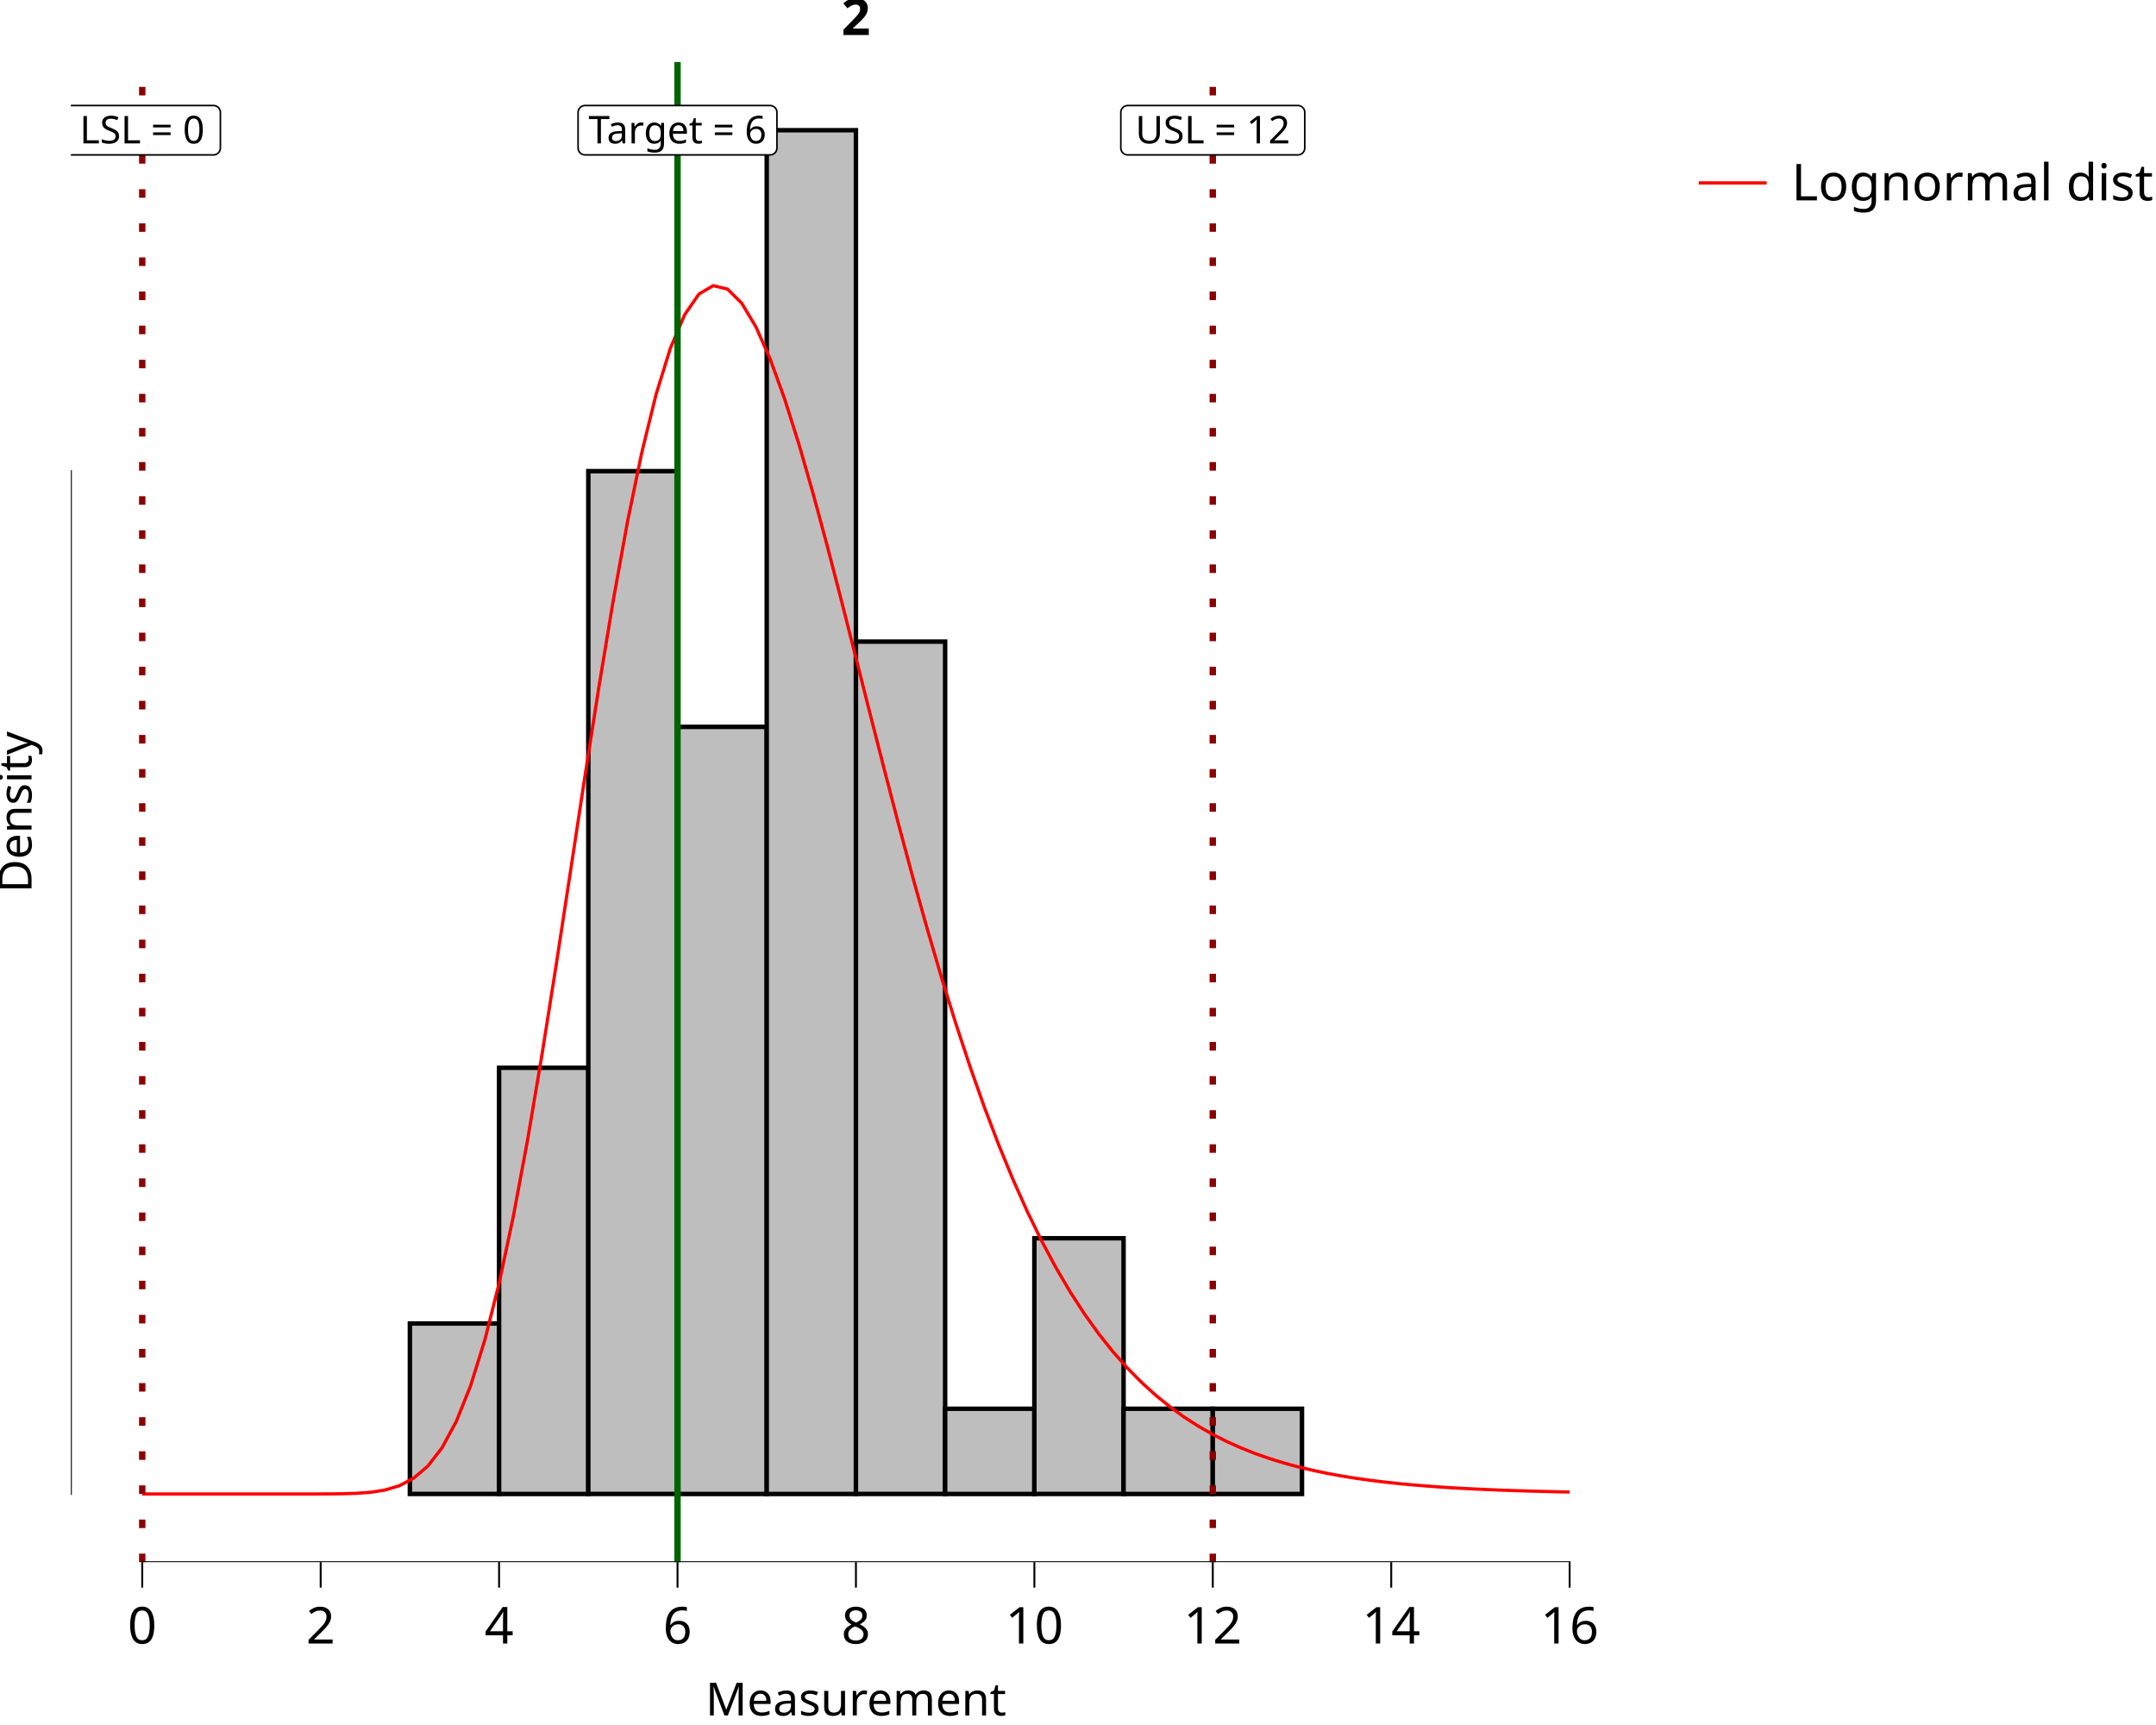
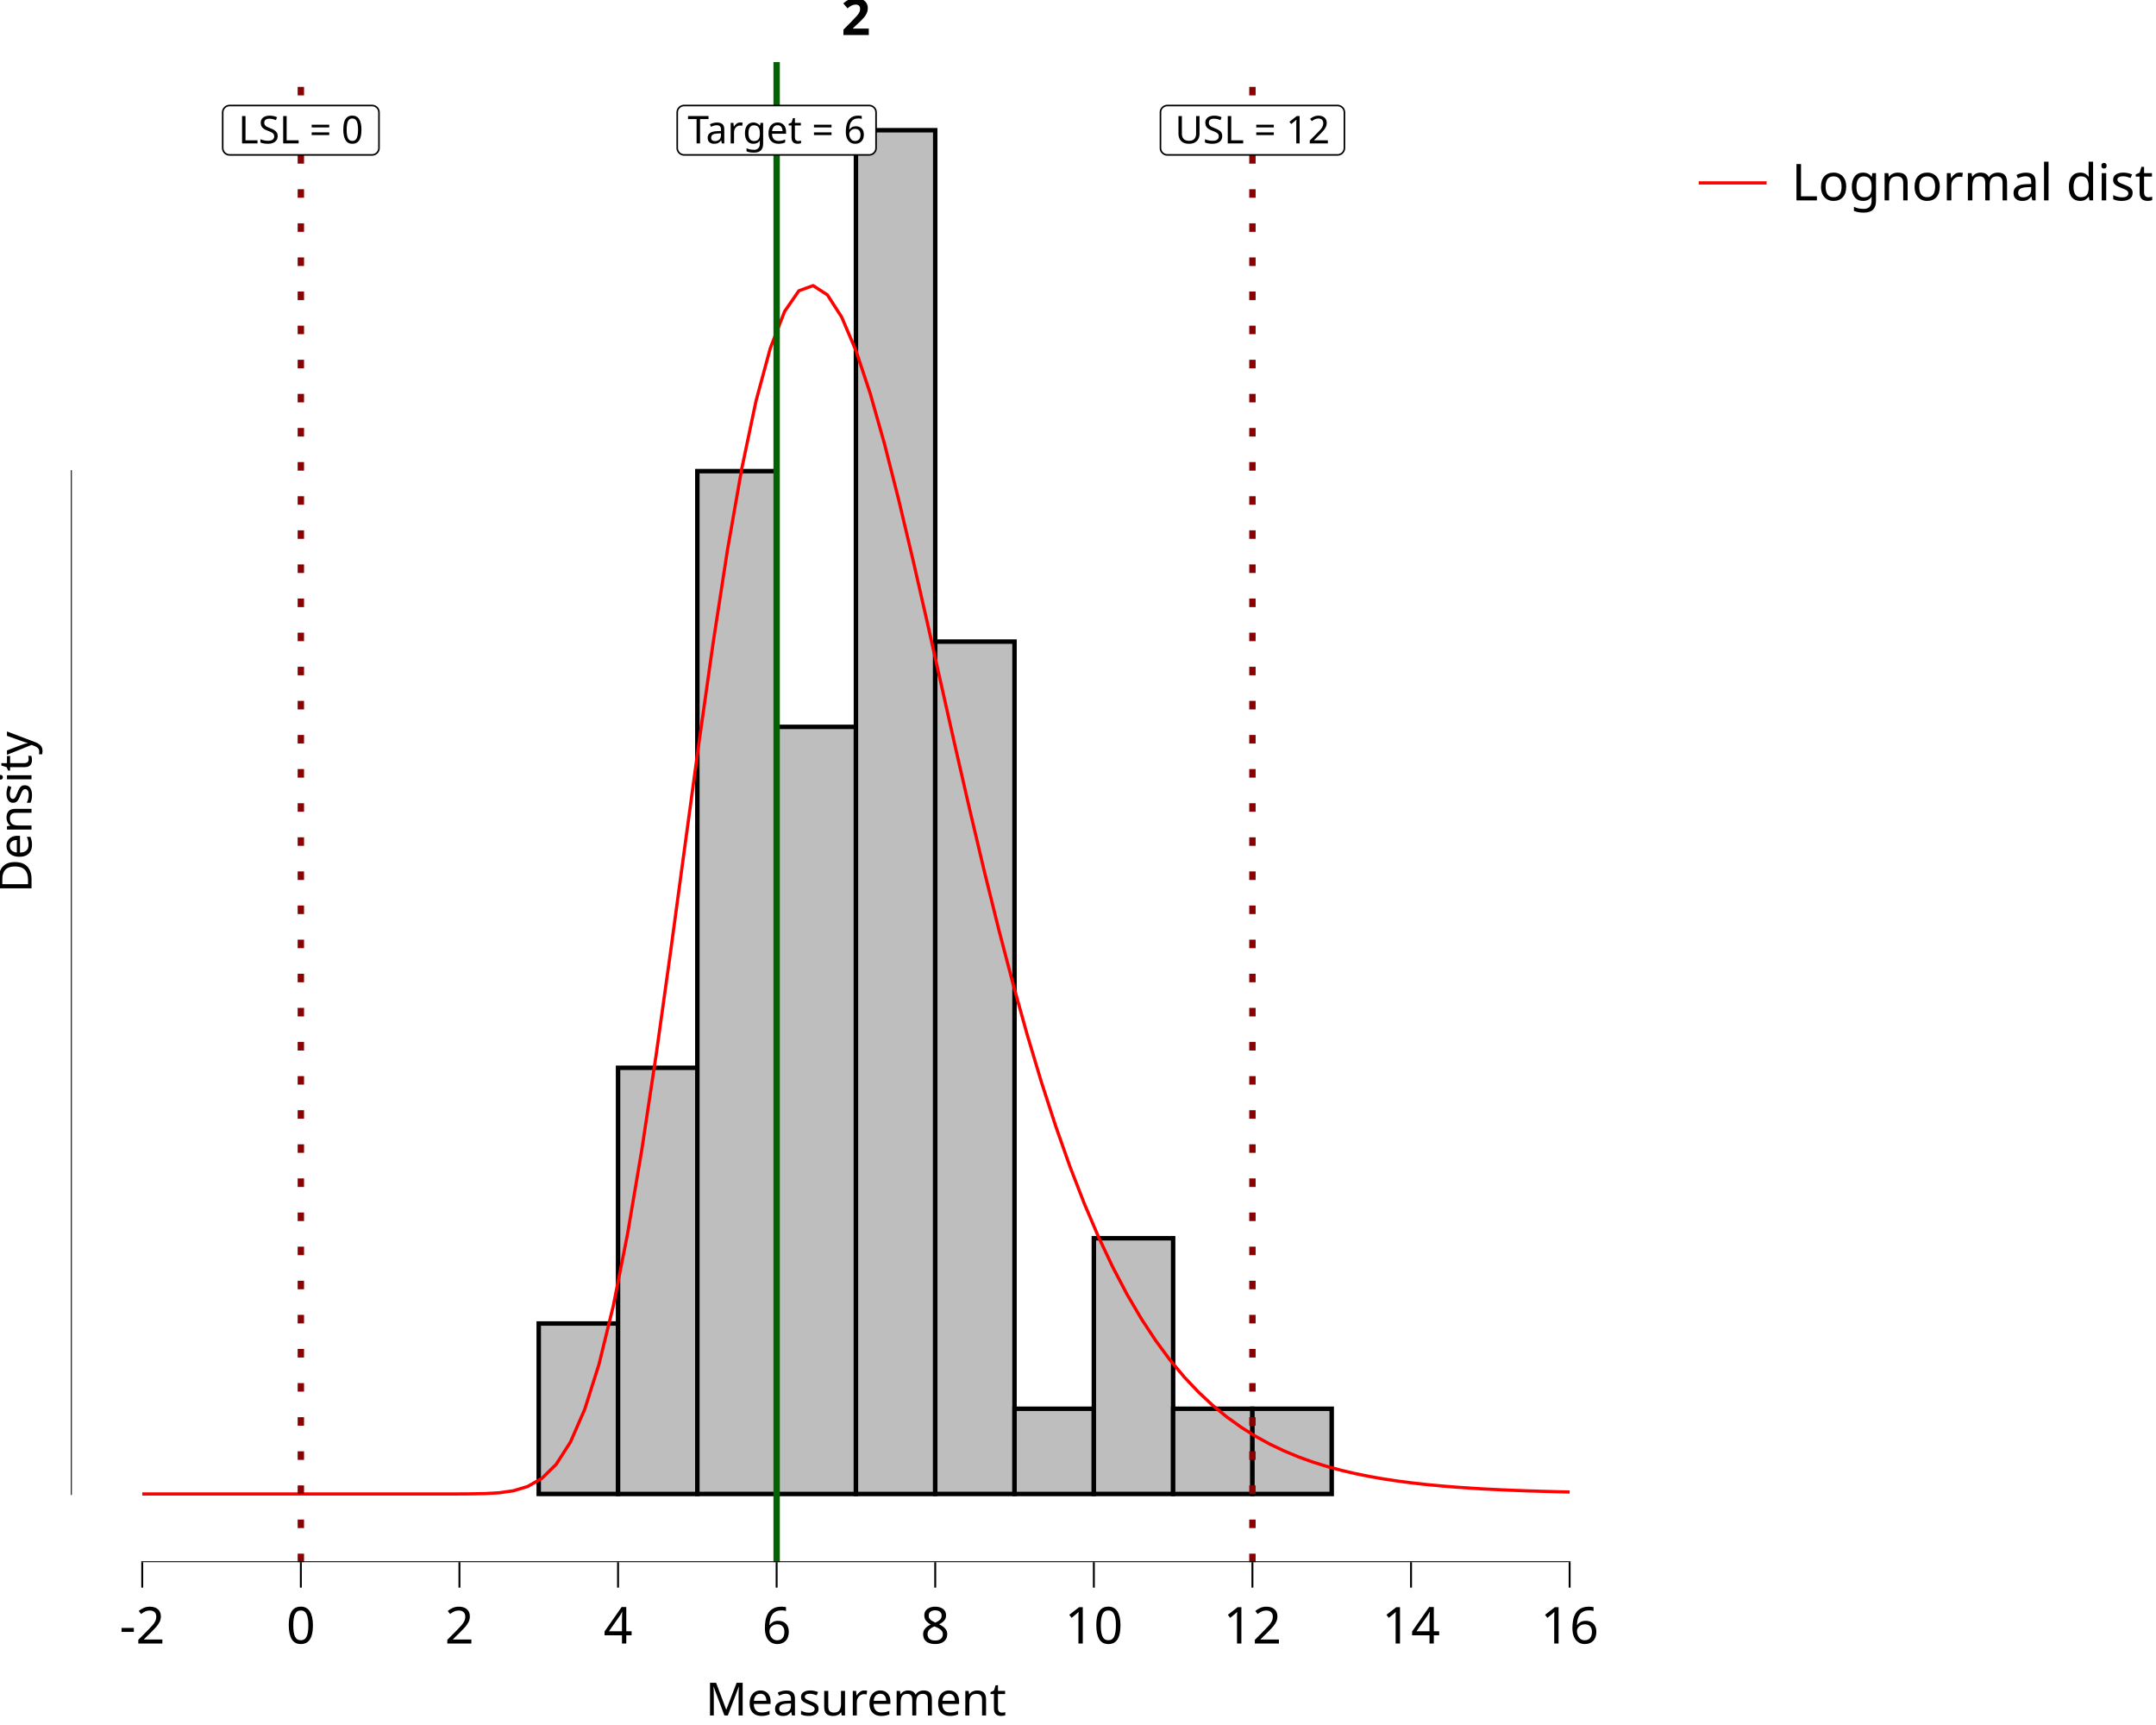
<svg xmlns="http://www.w3.org/2000/svg" class="svglite" data-engine-version="2.0" width="720.00pt" height="576.00pt" viewBox="0 0 720.00 576.00">
  <defs>
    <style type="text/css">
    .svglite line, .svglite polyline, .svglite polygon, .svglite path, .svglite rect, .svglite circle {
      fill: none;
      stroke: #000000;
      stroke-linecap: round;
      stroke-linejoin: round;
      stroke-miterlimit: 10.00;
    }
  </style>
  </defs>
  <rect width="100%" height="100%" style="stroke: none; fill: #FFFFFF;" />
  <defs>
    <clipPath id="cpMC4wMHw3MjAuMDB8MC4wMHw1NzYuMDA=">
      <rect x="0.00" y="0.00" width="720.00" height="576.00" />
    </clipPath>
  </defs>
  <g clip-path="url(#cpMC4wMHw3MjAuMDB8MC4wMHw1NzYuMDA=)">
    <rect x="0.00" y="0.00" width="720.00" height="576.00" style="stroke-width: 10.67; stroke: none;" />
  </g>
  <defs>
    <clipPath id="cpMjMuNjd8NTQ4LjAyfDIwLjcxfDUyMS42Mw==">
      <rect x="23.67" y="20.71" width="524.35" height="500.92" />
    </clipPath>
  </defs>
  <g clip-path="url(#cpMjMuNjd8NTQ4LjAyfDIwLjcxfDUyMS42Mw==)">
    <rect x="23.67" y="20.71" width="524.35" height="500.92" style="stroke-width: 10.67; stroke: none;" />
-     <rect x="47.50" y="498.86" width="29.79" height="0.00" style="stroke-width: 1.49; stroke-linecap: butt; stroke-linejoin: miter; fill: #BEBEBE;" />
-     <rect x="77.29" y="498.86" width="29.79" height="0.00" style="stroke-width: 1.49; stroke-linecap: butt; stroke-linejoin: miter; fill: #BEBEBE;" />
-     <rect x="107.09" y="498.86" width="29.79" height="0.00" style="stroke-width: 1.49; stroke-linecap: butt; stroke-linejoin: miter; fill: #BEBEBE;" />
-     <rect x="136.88" y="441.93" width="29.79" height="56.92" style="stroke-width: 1.49; stroke-linecap: butt; stroke-linejoin: miter; fill: #BEBEBE;" />
-     <rect x="166.67" y="356.55" width="29.79" height="142.31" style="stroke-width: 1.49; stroke-linecap: butt; stroke-linejoin: miter; fill: #BEBEBE;" />
-     <rect x="196.47" y="157.32" width="29.79" height="341.53" style="stroke-width: 1.49; stroke-linecap: butt; stroke-linejoin: miter; fill: #BEBEBE;" />
-     <rect x="226.26" y="242.71" width="29.79" height="256.15" style="stroke-width: 1.49; stroke-linecap: butt; stroke-linejoin: miter; fill: #BEBEBE;" />
-     <rect x="256.05" y="43.48" width="29.79" height="455.38" style="stroke-width: 1.49; stroke-linecap: butt; stroke-linejoin: miter; fill: #BEBEBE;" />
-     <rect x="285.84" y="214.24" width="29.79" height="284.61" style="stroke-width: 1.49; stroke-linecap: butt; stroke-linejoin: miter; fill: #BEBEBE;" />
-     <rect x="315.64" y="470.40" width="29.79" height="28.46" style="stroke-width: 1.49; stroke-linecap: butt; stroke-linejoin: miter; fill: #BEBEBE;" />
-     <rect x="345.43" y="413.47" width="29.79" height="85.38" style="stroke-width: 1.49; stroke-linecap: butt; stroke-linejoin: miter; fill: #BEBEBE;" />
-     <rect x="375.22" y="470.40" width="29.79" height="28.46" style="stroke-width: 1.49; stroke-linecap: butt; stroke-linejoin: miter; fill: #BEBEBE;" />
-     <rect x="405.01" y="470.40" width="29.79" height="28.46" style="stroke-width: 1.49; stroke-linecap: butt; stroke-linejoin: miter; fill: #BEBEBE;" />
-     <rect x="434.81" y="498.86" width="29.79" height="0.00" style="stroke-width: 1.49; stroke-linecap: butt; stroke-linejoin: miter; fill: #BEBEBE;" />
-     <rect x="464.60" y="498.86" width="29.79" height="0.00" style="stroke-width: 1.49; stroke-linecap: butt; stroke-linejoin: miter; fill: #BEBEBE;" />
-     <rect x="494.39" y="498.86" width="29.79" height="0.00" style="stroke-width: 1.49; stroke-linecap: butt; stroke-linejoin: miter; fill: #BEBEBE;" />
-     <polyline points="47.50,498.86 52.27,498.86 57.04,498.86 61.80,498.86 66.57,498.86 71.34,498.86 76.10,498.86 80.87,498.86 85.64,498.86 90.40,498.86 95.17,498.86 99.94,498.86 104.70,498.85 109.47,498.84 114.24,498.78 119.00,498.64 123.77,498.29 128.54,497.55 133.30,496.13 138.07,493.64 142.84,489.59 147.61,483.44 152.37,474.66 157.14,462.77 161.91,447.44 166.67,428.53 171.44,406.12 176.21,380.53 180.97,352.31 185.74,322.17 190.51,290.98 195.27,259.67 200.04,229.18 204.81,200.41 209.57,174.14 214.34,151.05 219.11,131.64 223.87,116.27 228.64,105.10 233.41,98.18 238.17,95.39 242.94,96.52 247.71,101.26 252.48,109.22 257.24,120.00 262.01,133.15 266.78,148.23 271.54,164.82 276.31,182.49 281.08,200.89 285.84,219.66 290.61,238.52 295.38,257.20 300.14,275.49 304.91,293.22 309.68,310.25 314.44,326.48 319.21,341.83 323.98,356.26 328.74,369.73 333.51,382.26 338.28,393.84 343.04,404.50 347.81,414.27 352.58,423.19 357.34,431.31 362.11,438.67 366.88,445.33 371.65,451.33 376.41,456.72 381.18,461.56 385.95,465.89 390.71,469.75 395.48,473.20 400.25,476.26 405.01,478.98 409.78,481.39 414.55,483.52 419.31,485.41 424.08,487.07 428.85,488.54 433.61,489.83 438.38,490.96 443.15,491.96 447.91,492.83 452.68,493.60 457.45,494.27 462.21,494.86 466.98,495.37 471.75,495.82 476.51,496.21 481.28,496.56 486.05,496.86 490.82,497.12 495.58,497.34 500.35,497.54 505.12,497.71 509.88,497.86 514.65,497.99 519.42,498.11 524.18,498.21 " style="stroke-width: 1.07; stroke: #FF0000; stroke-linecap: butt;" />
-     <line x1="226.26" y1="521.63" x2="226.26" y2="20.71" style="stroke-width: 2.13; stroke: #006400; stroke-linecap: butt;" />
-     <line x1="47.50" y1="521.63" x2="47.50" y2="20.71" style="stroke-width: 2.13; stroke: #8B0000; stroke-dasharray: 2.85,8.54; stroke-linecap: butt;" />
-     <line x1="405.01" y1="521.63" x2="405.01" y2="20.71" style="stroke-width: 2.13; stroke: #8B0000; stroke-dasharray: 2.85,8.54; stroke-linecap: butt;" />
-     <polygon points="195.36,51.72 257.16,51.72 257.06,51.72 257.43,51.71 257.80,51.63 258.14,51.50 258.46,51.32 258.75,51.08 259.00,50.80 259.20,50.49 259.34,50.15 259.43,49.79 259.46,49.42 259.46,49.42 259.46,37.53 259.46,37.53 259.43,37.17 259.34,36.80 259.20,36.46 259.00,36.15 258.75,35.87 258.46,35.64 258.14,35.45 257.80,35.32 257.43,35.25 257.16,35.23 195.36,35.23 195.64,35.25 195.27,35.23 194.90,35.28 194.54,35.38 194.21,35.54 193.90,35.75 193.63,36.01 193.41,36.30 193.24,36.63 193.12,36.98 193.06,37.35 193.05,37.53 193.05,49.42 193.06,49.23 193.06,49.60 193.12,49.97 193.24,50.32 193.41,50.65 193.63,50.95 193.90,51.20 194.21,51.42 194.54,51.57 194.90,51.68 195.27,51.72 " style="stroke-width: 0.53; fill: #FFFFFF;" />
-     <text x="226.26" y="47.88" text-anchor="middle" style="font-size: 12.80px; font-family: sans;" textLength="58.72px" lengthAdjust="spacingAndGlyphs">Target = 6</text>
-     <polygon points="23.71,51.72 71.29,51.72 71.20,51.72 71.57,51.71 71.93,51.63 72.28,51.50 72.60,51.32 72.89,51.08 73.13,50.80 73.33,50.49 73.48,50.15 73.57,49.79 73.60,49.42 73.60,49.42 73.60,37.53 73.60,37.53 73.57,37.17 73.48,36.80 73.33,36.46 73.13,36.15 72.89,35.87 72.60,35.64 72.28,35.45 71.93,35.32 71.57,35.25 71.29,35.23 23.71,35.23 23.99,35.25 23.62,35.23 23.25,35.28 22.90,35.38 22.56,35.54 22.26,35.75 21.99,36.01 21.77,36.30 21.59,36.63 21.48,36.98 21.42,37.35 21.41,37.53 21.41,49.42 21.42,49.23 21.42,49.60 21.48,49.97 21.59,50.32 21.77,50.65 21.99,50.95 22.26,51.20 22.56,51.42 22.90,51.57 23.25,51.68 23.62,51.72 " style="stroke-width: 0.53; fill: #FFFFFF;" />
-     <text x="47.50" y="47.88" text-anchor="middle" style="font-size: 12.80px; font-family: sans;" textLength="44.50px" lengthAdjust="spacingAndGlyphs">LSL = 0</text>
-     <polygon points="376.60,51.72 433.43,51.72 433.33,51.72 433.70,51.71 434.07,51.63 434.41,51.50 434.73,51.32 435.02,51.08 435.27,50.80 435.47,50.49 435.61,50.15 435.70,49.79 435.73,49.42 435.73,49.42 435.73,37.53 435.73,37.53 435.70,37.17 435.61,36.80 435.47,36.46 435.27,36.15 435.02,35.87 434.73,35.64 434.41,35.45 434.07,35.32 433.70,35.25 433.43,35.23 376.60,35.23 376.88,35.25 376.51,35.23 376.14,35.28 375.78,35.38 375.45,35.54 375.14,35.75 374.88,36.01 374.65,36.30 374.48,36.63 374.36,36.98 374.30,37.35 374.30,37.53 374.30,49.42 374.30,49.23 374.30,49.60 374.36,49.97 374.48,50.32 374.65,50.65 374.88,50.95 375.14,51.20 375.45,51.42 375.78,51.57 376.14,51.68 376.51,51.72 " style="stroke-width: 0.53; fill: #FFFFFF;" />
-     <text x="405.01" y="47.88" text-anchor="middle" style="font-size: 12.80px; font-family: sans;" textLength="53.75px" lengthAdjust="spacingAndGlyphs">USL = 12</text>
+     <rect x="47.50" y="498.86" width="26.48" height="0.00" style="stroke-width: 1.49; stroke-linecap: butt; stroke-linejoin: miter; fill: #BEBEBE;" />
+     <rect x="73.98" y="498.86" width="26.48" height="0.00" style="stroke-width: 1.49; stroke-linecap: butt; stroke-linejoin: miter; fill: #BEBEBE;" />
+     <rect x="100.47" y="498.86" width="26.48" height="0.00" style="stroke-width: 1.49; stroke-linecap: butt; stroke-linejoin: miter; fill: #BEBEBE;" />
+     <rect x="126.95" y="498.86" width="26.48" height="0.00" style="stroke-width: 1.49; stroke-linecap: butt; stroke-linejoin: miter; fill: #BEBEBE;" />
+     <rect x="153.43" y="498.86" width="26.48" height="0.00" style="stroke-width: 1.49; stroke-linecap: butt; stroke-linejoin: miter; fill: #BEBEBE;" />
+     <rect x="179.91" y="441.93" width="26.48" height="56.92" style="stroke-width: 1.49; stroke-linecap: butt; stroke-linejoin: miter; fill: #BEBEBE;" />
+     <rect x="206.40" y="356.55" width="26.48" height="142.31" style="stroke-width: 1.49; stroke-linecap: butt; stroke-linejoin: miter; fill: #BEBEBE;" />
+     <rect x="232.88" y="157.32" width="26.48" height="341.53" style="stroke-width: 1.49; stroke-linecap: butt; stroke-linejoin: miter; fill: #BEBEBE;" />
+     <rect x="259.36" y="242.71" width="26.48" height="256.15" style="stroke-width: 1.49; stroke-linecap: butt; stroke-linejoin: miter; fill: #BEBEBE;" />
+     <rect x="285.84" y="43.48" width="26.48" height="455.38" style="stroke-width: 1.49; stroke-linecap: butt; stroke-linejoin: miter; fill: #BEBEBE;" />
+     <rect x="312.32" y="214.24" width="26.48" height="284.61" style="stroke-width: 1.49; stroke-linecap: butt; stroke-linejoin: miter; fill: #BEBEBE;" />
+     <rect x="338.81" y="470.40" width="26.48" height="28.46" style="stroke-width: 1.49; stroke-linecap: butt; stroke-linejoin: miter; fill: #BEBEBE;" />
+     <rect x="365.29" y="413.47" width="26.48" height="85.38" style="stroke-width: 1.49; stroke-linecap: butt; stroke-linejoin: miter; fill: #BEBEBE;" />
+     <rect x="391.77" y="470.40" width="26.48" height="28.46" style="stroke-width: 1.49; stroke-linecap: butt; stroke-linejoin: miter; fill: #BEBEBE;" />
+     <rect x="418.25" y="470.40" width="26.48" height="28.46" style="stroke-width: 1.49; stroke-linecap: butt; stroke-linejoin: miter; fill: #BEBEBE;" />
+     <rect x="444.74" y="498.86" width="26.48" height="0.00" style="stroke-width: 1.49; stroke-linecap: butt; stroke-linejoin: miter; fill: #BEBEBE;" />
+     <rect x="471.22" y="498.86" width="26.48" height="0.00" style="stroke-width: 1.49; stroke-linecap: butt; stroke-linejoin: miter; fill: #BEBEBE;" />
+     <rect x="497.70" y="498.86" width="26.48" height="0.00" style="stroke-width: 1.49; stroke-linecap: butt; stroke-linejoin: miter; fill: #BEBEBE;" />
+     <polyline points="47.50,498.86 52.27,498.86 57.04,498.86 61.80,498.86 66.57,498.86 71.34,498.86 76.10,498.86 80.87,498.86 85.64,498.86 90.40,498.86 95.17,498.86 99.94,498.86 104.70,498.86 109.47,498.86 114.24,498.86 119.00,498.86 123.77,498.86 128.54,498.86 133.30,498.86 138.07,498.86 142.84,498.86 147.61,498.86 152.37,498.85 157.14,498.82 161.91,498.73 166.67,498.46 171.44,497.79 176.21,496.36 180.97,493.64 185.74,488.95 190.51,481.51 195.27,470.58 200.04,455.55 204.81,436.04 209.57,412.04 214.34,383.89 219.11,352.31 223.87,318.31 228.64,283.13 233.41,248.09 238.17,214.53 242.94,183.65 247.71,156.49 252.48,133.85 257.24,116.27 262.01,104.01 266.78,97.10 271.54,95.37 276.31,98.46 281.08,105.88 285.84,117.06 290.61,131.39 295.38,148.23 300.14,166.97 304.91,187.04 309.68,207.90 314.44,229.10 319.21,250.23 323.98,270.96 328.74,291.04 333.51,310.25 338.28,328.45 343.04,345.52 347.81,361.42 352.58,376.12 357.34,389.61 362.11,401.92 366.88,413.10 371.65,423.19 376.41,432.27 381.18,440.40 385.95,447.65 390.71,454.10 395.48,459.81 400.25,464.85 405.01,469.30 409.78,473.20 414.55,476.62 419.31,479.61 424.08,482.22 428.85,484.49 433.61,486.47 438.38,488.19 443.15,489.67 447.91,490.96 452.68,492.07 457.45,493.03 462.21,493.86 466.98,494.57 471.75,495.19 476.51,495.72 481.28,496.17 486.05,496.56 490.82,496.89 495.58,497.18 500.35,497.42 505.12,497.63 509.88,497.81 514.65,497.96 519.42,498.09 524.18,498.21 " style="stroke-width: 1.07; stroke: #FF0000; stroke-linecap: butt;" />
+     <line x1="259.36" y1="521.63" x2="259.36" y2="20.71" style="stroke-width: 2.13; stroke: #006400; stroke-linecap: butt;" />
+     <line x1="100.47" y1="521.63" x2="100.47" y2="20.71" style="stroke-width: 2.13; stroke: #8B0000; stroke-dasharray: 2.85,8.54; stroke-linecap: butt;" />
+     <line x1="418.25" y1="521.63" x2="418.25" y2="20.71" style="stroke-width: 2.13; stroke: #8B0000; stroke-dasharray: 2.85,8.54; stroke-linecap: butt;" />
+     <polygon points="228.46,51.72 290.26,51.72 290.17,51.72 290.54,51.71 290.90,51.63 291.25,51.50 291.57,51.32 291.85,51.08 292.10,50.80 292.30,50.49 292.44,50.15 292.53,49.79 292.56,49.42 292.56,49.42 292.56,37.53 292.56,37.53 292.53,37.17 292.44,36.80 292.30,36.46 292.10,36.15 291.85,35.87 291.57,35.64 291.25,35.45 290.90,35.32 290.54,35.25 290.26,35.23 228.46,35.23 228.74,35.25 228.37,35.23 228.00,35.28 227.65,35.38 227.31,35.54 227.00,35.75 226.74,36.01 226.51,36.30 226.34,36.63 226.22,36.98 226.17,37.35 226.16,37.53 226.16,49.42 226.17,49.23 226.17,49.60 226.22,49.97 226.34,50.32 226.51,50.65 226.74,50.95 227.00,51.20 227.31,51.42 227.65,51.57 228.00,51.68 228.37,51.72 " style="stroke-width: 0.53; fill: #FFFFFF;" />
+     <text x="259.36" y="47.88" text-anchor="middle" style="font-size: 12.80px; font-family: sans;" textLength="58.72px" lengthAdjust="spacingAndGlyphs">Target = 6</text>
+     <polygon points="76.68,51.72 124.25,51.72 124.16,51.72 124.53,51.71 124.90,51.63 125.24,51.50 125.56,51.32 125.85,51.08 126.10,50.80 126.30,50.49 126.44,50.15 126.53,49.79 126.56,49.42 126.56,49.42 126.56,37.53 126.56,37.53 126.53,37.17 126.44,36.80 126.30,36.46 126.10,36.15 125.85,35.87 125.56,35.64 125.24,35.45 124.90,35.32 124.53,35.25 124.25,35.23 76.68,35.23 76.96,35.25 76.59,35.23 76.22,35.28 75.86,35.38 75.53,35.54 75.22,35.75 74.95,36.01 74.73,36.30 74.56,36.63 74.44,36.98 74.38,37.35 74.37,37.53 74.37,49.42 74.38,49.23 74.38,49.60 74.44,49.97 74.56,50.32 74.73,50.65 74.95,50.95 75.22,51.20 75.53,51.42 75.86,51.57 76.22,51.68 76.59,51.72 " style="stroke-width: 0.53; fill: #FFFFFF;" />
+     <text x="100.47" y="47.88" text-anchor="middle" style="font-size: 12.80px; font-family: sans;" textLength="44.50px" lengthAdjust="spacingAndGlyphs">LSL = 0</text>
+     <polygon points="389.84,51.72 446.67,51.72 446.57,51.72 446.94,51.71 447.31,51.63 447.65,51.50 447.98,51.32 448.26,51.08 448.51,50.80 448.71,50.49 448.85,50.15 448.94,49.79 448.97,49.42 448.97,49.42 448.97,37.53 448.97,37.53 448.94,37.17 448.85,36.80 448.71,36.46 448.51,36.15 448.26,35.87 447.98,35.64 447.65,35.45 447.31,35.32 446.94,35.25 446.67,35.23 389.84,35.23 390.12,35.25 389.75,35.23 389.38,35.28 389.02,35.38 388.69,35.54 388.38,35.75 388.12,36.01 387.89,36.30 387.72,36.63 387.60,36.98 387.54,37.35 387.54,37.53 387.54,49.42 387.54,49.23 387.54,49.60 387.60,49.97 387.72,50.32 387.89,50.65 388.12,50.95 388.38,51.20 388.69,51.42 389.02,51.57 389.38,51.68 389.75,51.72 " style="stroke-width: 0.53; fill: #FFFFFF;" />
+     <text x="418.25" y="47.88" text-anchor="middle" style="font-size: 12.80px; font-family: sans;" textLength="53.75px" lengthAdjust="spacingAndGlyphs">USL = 12</text>
    <line x1="47.18" y1="521.63" x2="524.50" y2="521.63" style="stroke-width: 0.64; stroke-linecap: butt;" />
    <line x1="23.67" y1="499.18" x2="23.67" y2="157.00" style="stroke-width: 0.64; stroke-linecap: butt;" />
    <rect x="23.67" y="20.71" width="524.35" height="500.92" style="stroke-width: 0.00; stroke: none;" />
  </g>
  <g clip-path="url(#cpMC4wMHw3MjAuMDB8MC4wMHw1NzYuMDA=)">
    <polyline points="23.67,521.63 23.67,20.71 " style="stroke-width: 0.00; stroke: none; stroke-linecap: butt;" />
    <polyline points="23.67,521.63 548.02,521.63 " style="stroke-width: 0.00; stroke: none; stroke-linecap: butt;" />
    <polyline points="47.50,530.13 47.50,521.63 " style="stroke-width: 0.64; stroke-linecap: butt;" />
-     <polyline points="107.09,530.13 107.09,521.63 " style="stroke-width: 0.64; stroke-linecap: butt;" />
-     <polyline points="166.67,530.13 166.67,521.63 " style="stroke-width: 0.64; stroke-linecap: butt;" />
-     <polyline points="226.26,530.13 226.26,521.63 " style="stroke-width: 0.64; stroke-linecap: butt;" />
-     <polyline points="285.84,530.13 285.84,521.63 " style="stroke-width: 0.64; stroke-linecap: butt;" />
-     <polyline points="345.43,530.13 345.43,521.63 " style="stroke-width: 0.64; stroke-linecap: butt;" />
-     <polyline points="405.01,530.13 405.01,521.63 " style="stroke-width: 0.64; stroke-linecap: butt;" />
-     <polyline points="464.60,530.13 464.60,521.63 " style="stroke-width: 0.64; stroke-linecap: butt;" />
+     <polyline points="100.47,530.13 100.47,521.63 " style="stroke-width: 0.64; stroke-linecap: butt;" />
+     <polyline points="153.43,530.13 153.43,521.63 " style="stroke-width: 0.64; stroke-linecap: butt;" />
+     <polyline points="206.40,530.13 206.40,521.63 " style="stroke-width: 0.64; stroke-linecap: butt;" />
+     <polyline points="259.36,530.13 259.36,521.63 " style="stroke-width: 0.64; stroke-linecap: butt;" />
+     <polyline points="312.32,530.13 312.32,521.63 " style="stroke-width: 0.64; stroke-linecap: butt;" />
+     <polyline points="365.29,530.13 365.29,521.63 " style="stroke-width: 0.64; stroke-linecap: butt;" />
+     <polyline points="418.25,530.13 418.25,521.63 " style="stroke-width: 0.64; stroke-linecap: butt;" />
+     <polyline points="471.22,530.13 471.22,521.63 " style="stroke-width: 0.64; stroke-linecap: butt;" />
    <polyline points="524.18,530.13 524.18,521.63 " style="stroke-width: 0.64; stroke-linecap: butt;" />
-     <text x="47.50" y="548.80" text-anchor="middle" style="font-size: 17.00px; font-family: sans;" textLength="9.46px" lengthAdjust="spacingAndGlyphs">0</text>
-     <text x="107.09" y="548.80" text-anchor="middle" style="font-size: 17.00px; font-family: sans;" textLength="9.46px" lengthAdjust="spacingAndGlyphs">2</text>
-     <text x="166.67" y="548.80" text-anchor="middle" style="font-size: 17.00px; font-family: sans;" textLength="9.46px" lengthAdjust="spacingAndGlyphs">4</text>
-     <text x="226.26" y="548.80" text-anchor="middle" style="font-size: 17.00px; font-family: sans;" textLength="9.46px" lengthAdjust="spacingAndGlyphs">6</text>
-     <text x="285.84" y="548.80" text-anchor="middle" style="font-size: 17.00px; font-family: sans;" textLength="9.46px" lengthAdjust="spacingAndGlyphs">8</text>
-     <text x="345.43" y="548.80" text-anchor="middle" style="font-size: 17.00px; font-family: sans;" textLength="18.91px" lengthAdjust="spacingAndGlyphs">10</text>
-     <text x="405.01" y="548.80" text-anchor="middle" style="font-size: 17.00px; font-family: sans;" textLength="18.91px" lengthAdjust="spacingAndGlyphs">12</text>
-     <text x="464.60" y="548.80" text-anchor="middle" style="font-size: 17.00px; font-family: sans;" textLength="18.91px" lengthAdjust="spacingAndGlyphs">14</text>
+     <text x="47.50" y="548.80" text-anchor="middle" style="font-size: 17.00px; font-family: sans;" textLength="15.12px" lengthAdjust="spacingAndGlyphs">-2</text>
+     <text x="100.47" y="548.80" text-anchor="middle" style="font-size: 17.00px; font-family: sans;" textLength="9.46px" lengthAdjust="spacingAndGlyphs">0</text>
+     <text x="153.43" y="548.80" text-anchor="middle" style="font-size: 17.00px; font-family: sans;" textLength="9.46px" lengthAdjust="spacingAndGlyphs">2</text>
+     <text x="206.40" y="548.80" text-anchor="middle" style="font-size: 17.00px; font-family: sans;" textLength="9.46px" lengthAdjust="spacingAndGlyphs">4</text>
+     <text x="259.36" y="548.80" text-anchor="middle" style="font-size: 17.00px; font-family: sans;" textLength="9.46px" lengthAdjust="spacingAndGlyphs">6</text>
+     <text x="312.32" y="548.80" text-anchor="middle" style="font-size: 17.00px; font-family: sans;" textLength="9.46px" lengthAdjust="spacingAndGlyphs">8</text>
+     <text x="365.29" y="548.80" text-anchor="middle" style="font-size: 17.00px; font-family: sans;" textLength="18.91px" lengthAdjust="spacingAndGlyphs">10</text>
+     <text x="418.25" y="548.80" text-anchor="middle" style="font-size: 17.00px; font-family: sans;" textLength="18.91px" lengthAdjust="spacingAndGlyphs">12</text>
+     <text x="471.22" y="548.80" text-anchor="middle" style="font-size: 17.00px; font-family: sans;" textLength="18.91px" lengthAdjust="spacingAndGlyphs">14</text>
    <text x="524.18" y="548.80" text-anchor="middle" style="font-size: 17.00px; font-family: sans;" textLength="18.91px" lengthAdjust="spacingAndGlyphs">16</text>
    <text x="285.84" y="572.82" text-anchor="middle" style="font-size: 15.30px; font-family: sans;" textLength="93.56px" lengthAdjust="spacingAndGlyphs">Measurement</text>
    <text transform="translate(10.53,271.17) rotate(-90)" text-anchor="middle" style="font-size: 15.30px; font-family: sans;" textLength="51.03px" lengthAdjust="spacingAndGlyphs">Density</text>
    <rect x="558.98" y="20.71" width="161.02" height="60.01" style="stroke-width: 0.75; stroke: none;" />
    <rect x="558.98" y="20.71" width="161.02" height="60.01" style="stroke-width: 10.67; stroke: none;" />
    <rect x="564.46" y="46.90" width="28.35" height="28.35" style="stroke-width: 10.67; stroke: none;" />
    <line x1="567.29" y1="61.07" x2="589.97" y2="61.07" style="stroke-width: 1.07; stroke: #FF0000; stroke-linecap: butt;" />
    <text x="598.28" y="66.92" style="font-size: 17.00px; font-family: sans;" textLength="116.24px" lengthAdjust="spacingAndGlyphs">Lognormal dist.</text>
    <text x="285.84" y="11.70" text-anchor="middle" style="font-size: 17.00px; font-weight: bold; font-family: sans;" textLength="9.46px" lengthAdjust="spacingAndGlyphs">2</text>
  </g>
</svg>
